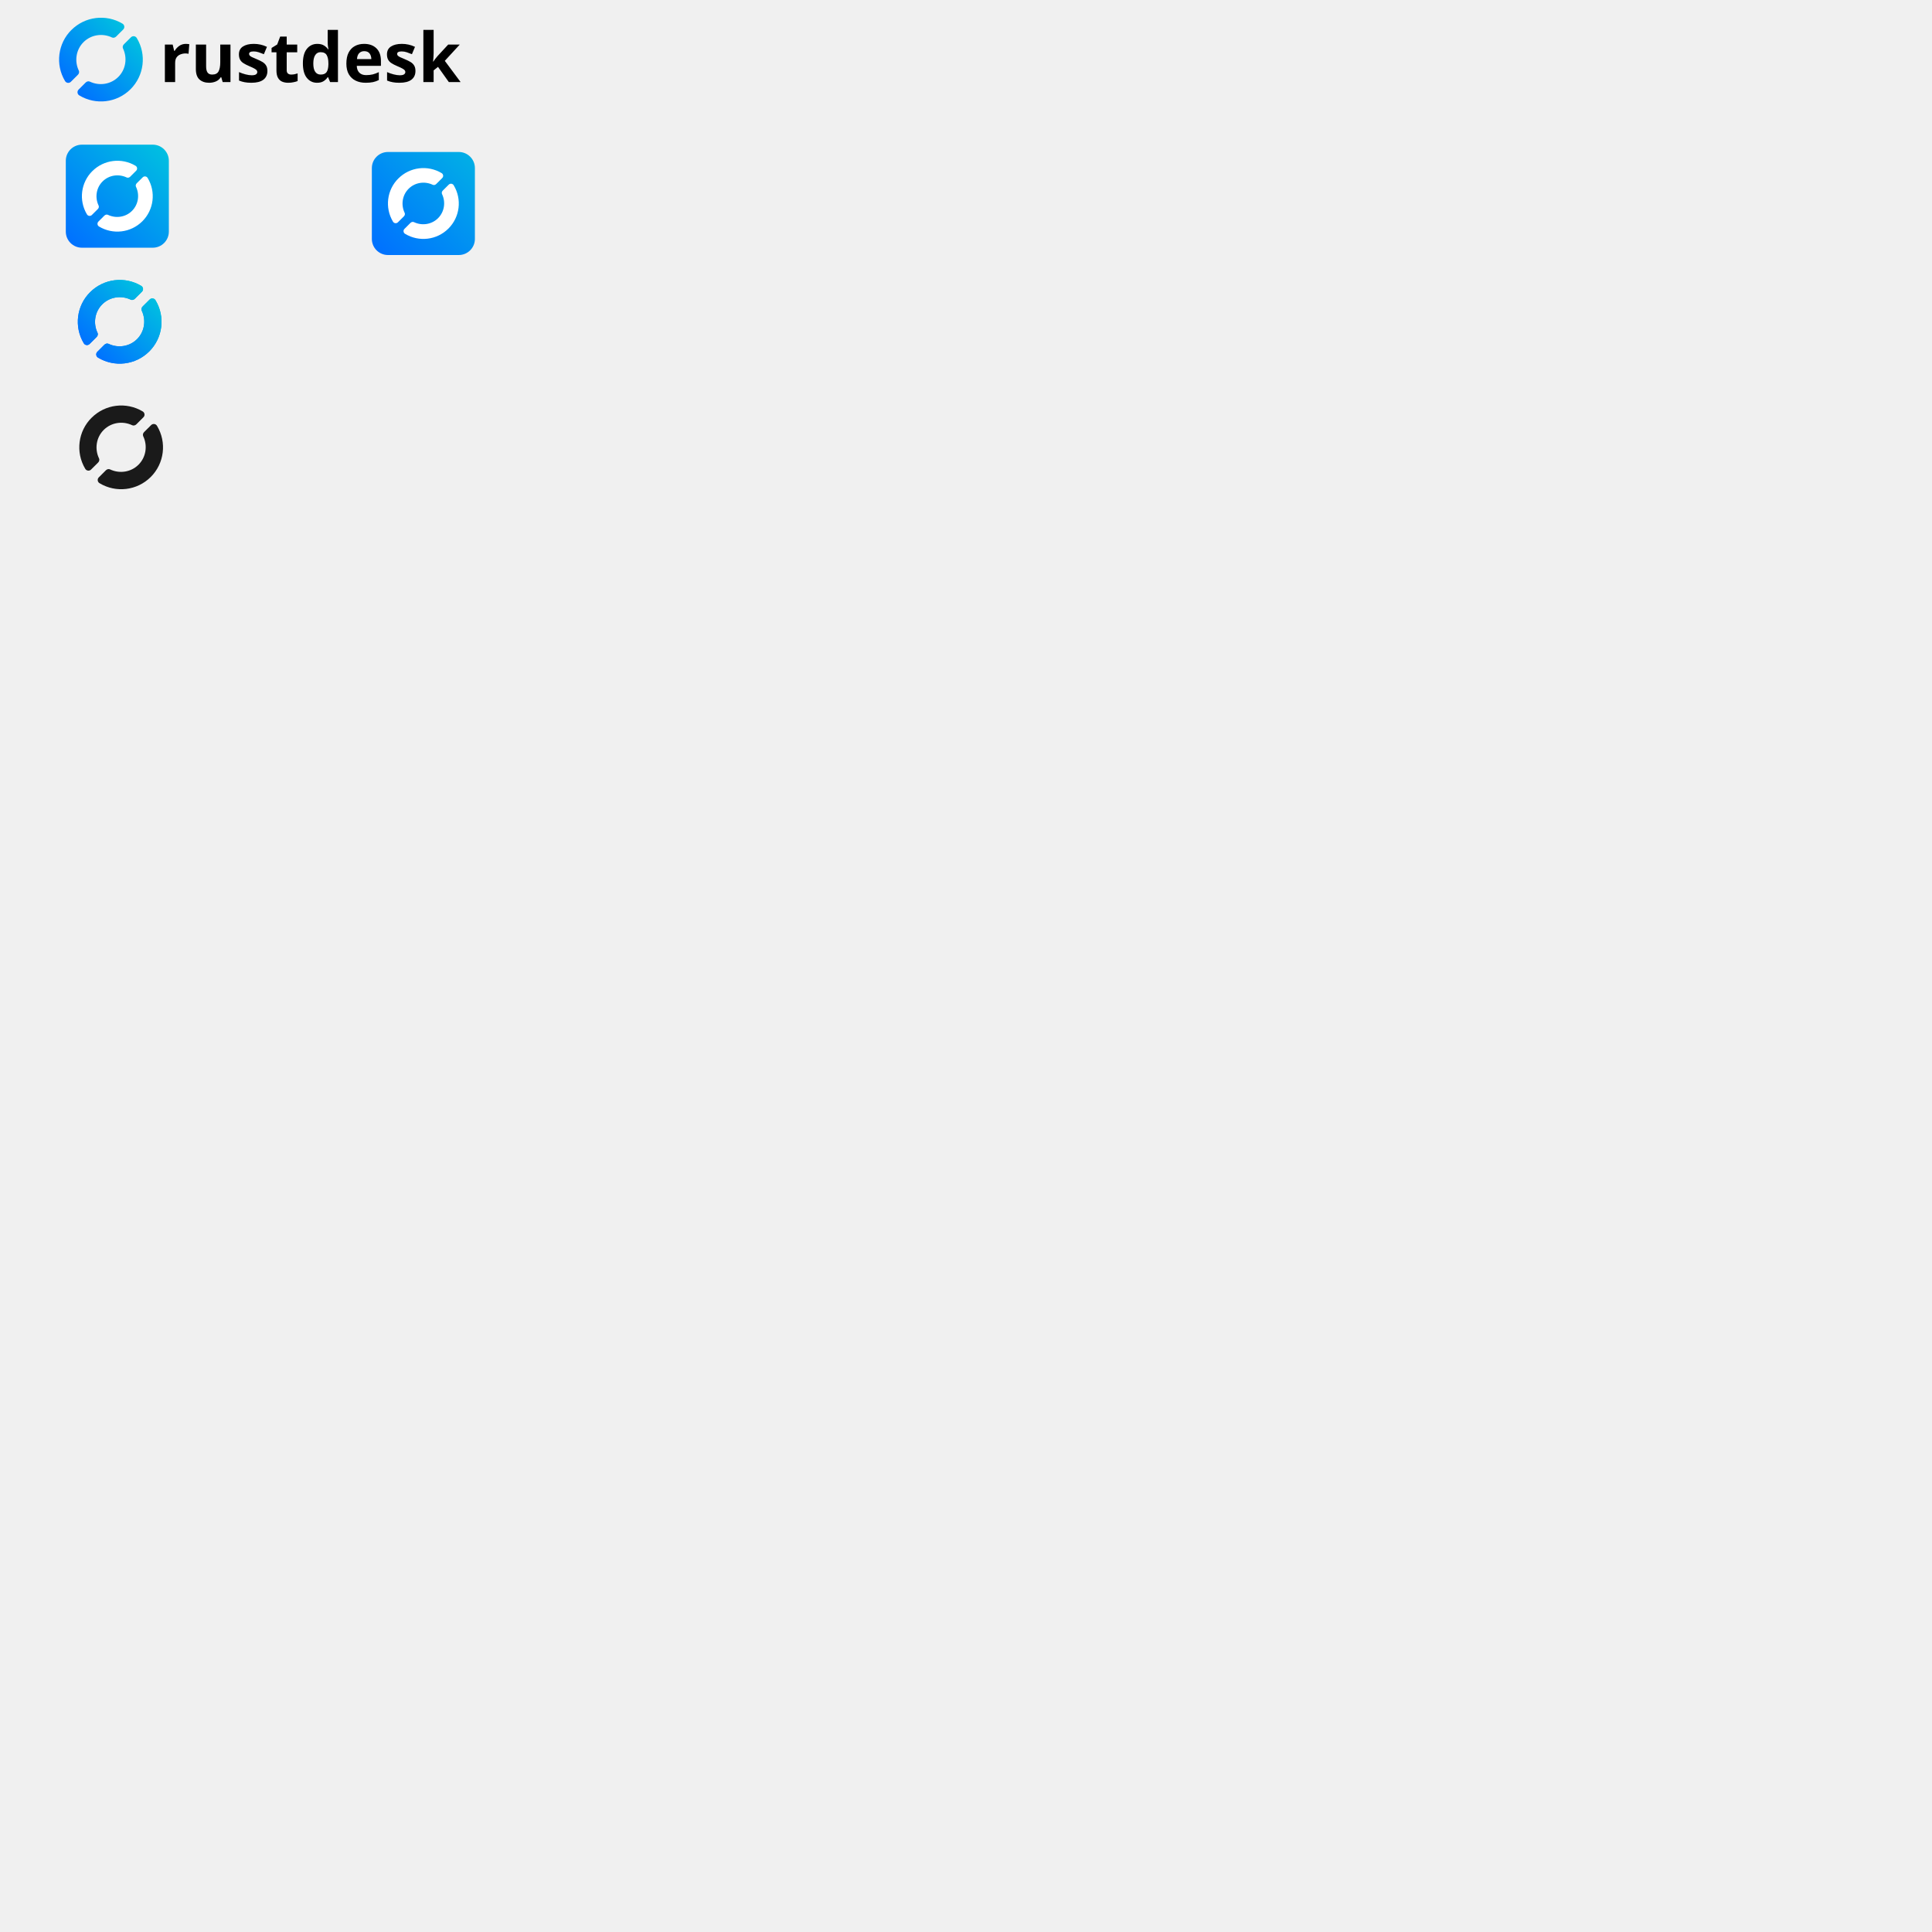
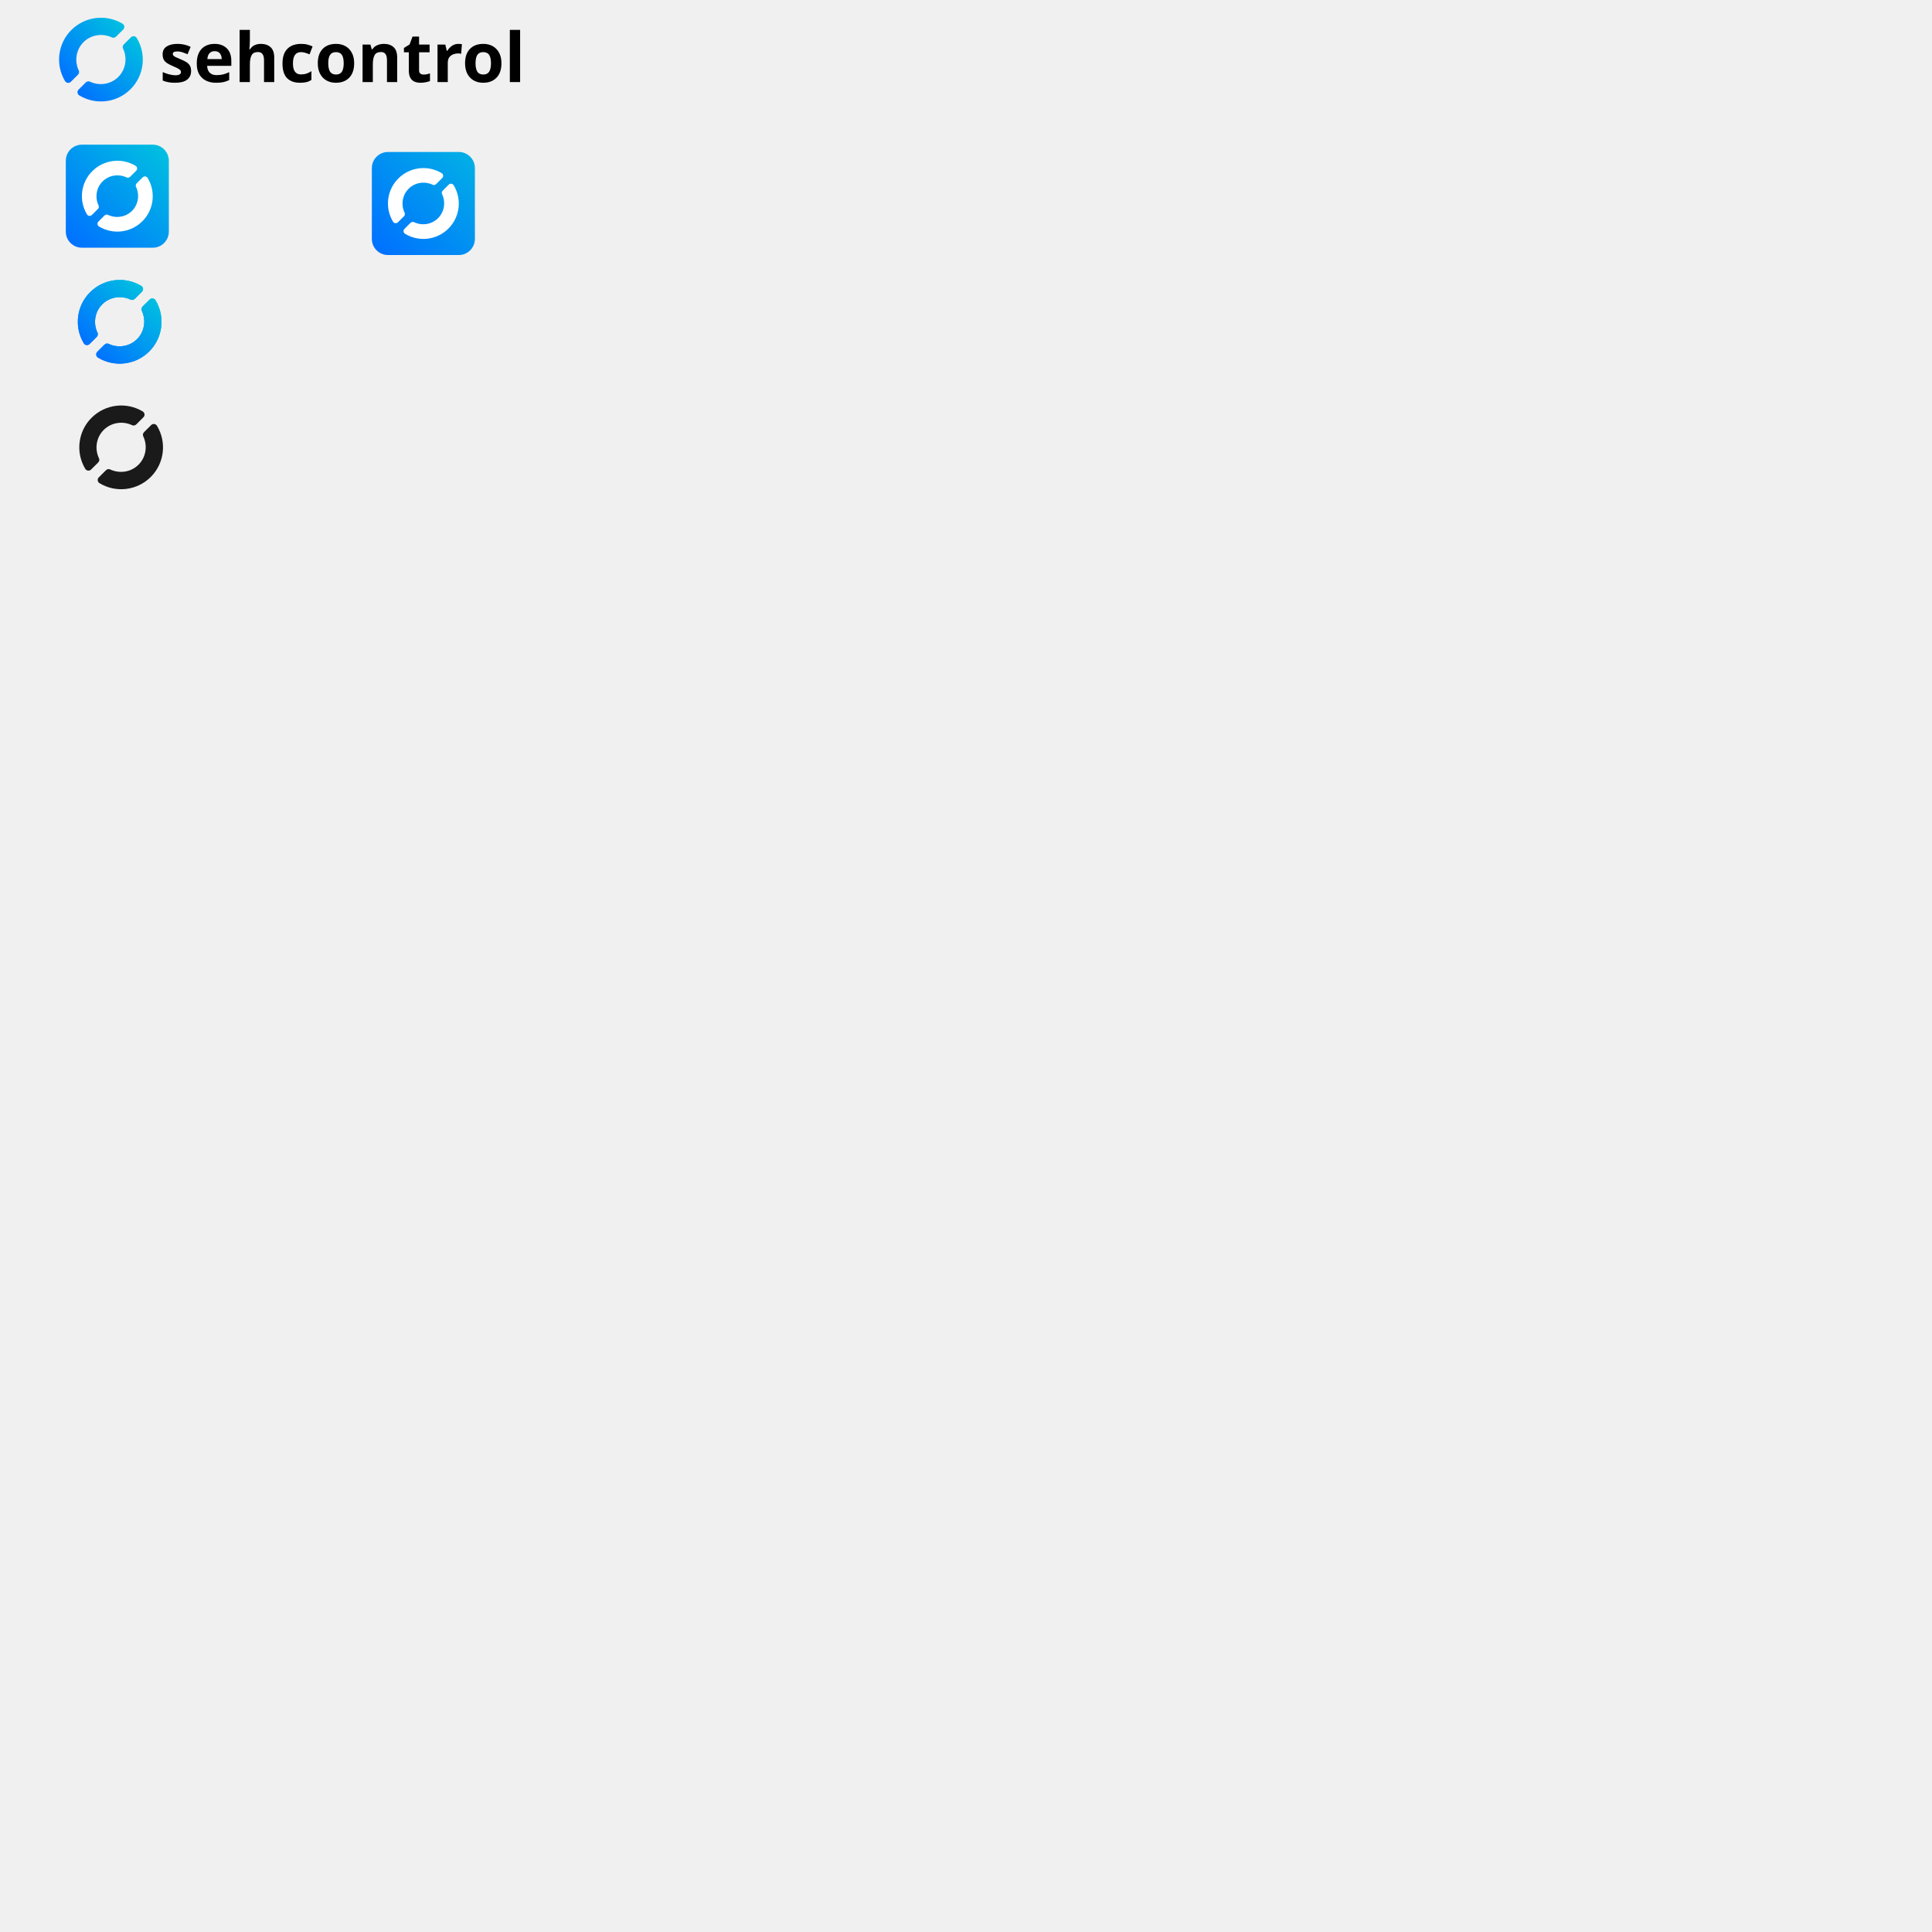
<svg xmlns="http://www.w3.org/2000/svg" xmlns:xlink="http://www.w3.org/1999/xlink" style="isolation:isolate" viewBox="66.993 897.484 600 600" version="1.1" id="svg11" xml:space="preserve" width="600" height="600">
  <defs id="defs15">
    <linearGradient id="linearGradient9947" x1="0.148" x2="0.845" y1="0.851" y2="0.154" gradientTransform="matrix(26.301,0,0,26.331,90.67354,911.7572)" gradientUnits="userSpaceOnUse">
      <stop offset="0" stop-color="#004ba6" id="stop9943" style="stop-color:#0071ff;stop-opacity:1;" />
      <stop offset="1" stop-color="#00bfe1" id="stop9945" style="stop-color:#01aee6;stop-opacity:1;" />
    </linearGradient>
    <linearGradient id="linearGradient9775" x1="0.045" x2="0.955" y1="0.955" y2="0.045" gradientTransform="matrix(32,0,0,32,231.03,929.9804)" gradientUnits="userSpaceOnUse">
      <stop offset="0" stop-color="#004ba6" id="stop9771" style="stop-color:#0071ff;stop-opacity:1;" />
      <stop offset="1" stop-color="#00bfe1" id="stop9773" style="stop-color:#01aee6;stop-opacity:1;" />
    </linearGradient>
    <linearGradient id="linearGradient5424" x1="0.148" x2="0.845" y1="0.851" y2="0.154" gradientTransform="matrix(26.301,0,0,26.331,90.67354,911.7572)" gradientUnits="userSpaceOnUse">
      <stop offset="0" stop-color="#004ba6" id="stop5420" style="stop-color:#0071ff;stop-opacity:1;" />
      <stop offset="1" stop-color="#00bfe1" id="stop5422" style="stop-color:#01aee6;stop-opacity:1;" />
    </linearGradient>
    <linearGradient id="linearGradient1258" x1="0.045" x2="0.955" y1="0.955" y2="0.045" gradientTransform="matrix(32,0,0,32,231.03,929.9804)" gradientUnits="userSpaceOnUse">
      <stop offset="0" stop-color="#004ba6" id="stop1254" style="stop-color:#0071ff;stop-opacity:1;" />
      <stop offset="1" stop-color="#00bfe1" id="stop1256" style="stop-color:#01aee6;stop-opacity:1;" />
    </linearGradient>
    <linearGradient id="linearGradient1228" x1="0.045" x2="0.955" y1="0.955" y2="0.045" gradientTransform="matrix(32,0,0,32,231.03,929.9804)" gradientUnits="userSpaceOnUse">
      <stop offset="0" stop-color="#004ba6" id="stop1224" style="stop-color:#0071ff;stop-opacity:1;" />
      <stop offset="100%" stop-color="#00bfe1" id="stop1226" />
    </linearGradient>
    <rect x="34.073" y="7.526" width="62.535" height="16.147" id="rect9005" />
    <linearGradient id="a-3" x1="0.045" x2="0.955" y1="0.955" y2="0.045" gradientTransform="matrix(32,0,0,32,231.03,929.9804)" gradientUnits="userSpaceOnUse">
      <stop offset="0%" stop-color="#004ba6" id="stop294" />
      <stop offset="100%" stop-color="#00bfe1" id="stop296" />
    </linearGradient>
    <linearGradient xlink:href="#linearGradient1228" id="linearGradient426" gradientUnits="userSpaceOnUse" gradientTransform="matrix(32,0,0,32,45.09661,851.7449)" x1="0.045" y1="0.955" x2="0.955" y2="0.045" />
    <linearGradient xlink:href="#a" id="linearGradient5414" gradientUnits="userSpaceOnUse" gradientTransform="matrix(26.00048,0,0,25.99935,91.16012,984.4207)" x1="0.148" y1="0.851" x2="0.845" y2="0.154" />
    <linearGradient xlink:href="#a" id="linearGradient9753" gradientUnits="userSpaceOnUse" gradientTransform="matrix(26.00048,0,0,25.99935,66.99302,897.4845)" x1="0.148" y1="0.851" x2="0.845" y2="0.154" />
    <linearGradient xlink:href="#linearGradient9775" id="linearGradient9769" gradientUnits="userSpaceOnUse" gradientTransform="matrix(32,0,0,32,45.09661,851.7449)" x1="0.045" y1="0.955" x2="0.955" y2="0.045" />
    <linearGradient xlink:href="#a" id="linearGradient9831" gradientUnits="userSpaceOnUse" gradientTransform="matrix(22.0004,0,0,21.99946,71.99301,902.4844)" x1="0.148" y1="0.851" x2="0.845" y2="0.154" />
    <linearGradient xlink:href="#a" id="linearGradient342" gradientUnits="userSpaceOnUse" gradientTransform="matrix(26.00048,0,0,25.99936,17.98453,891.7487)" x1="0.148" y1="0.851" x2="0.845" y2="0.154" />
    <linearGradient xlink:href="#a" id="linearGradient765" gradientUnits="userSpaceOnUse" gradientTransform="matrix(26.00048,0,0,25.99936,17.98453,891.7487)" x1="0.148" y1="0.851" x2="0.845" y2="0.154" />
  </defs>
  <linearGradient id="a" x1="0.148" x2="0.845" y1="0.851" y2="0.154" gradientTransform="matrix(26.301,0,0,26.331,90.67354,911.7572)" gradientUnits="userSpaceOnUse">
    <stop offset="0" stop-color="#004ba6" id="stop4" style="stop-color:#0071ff;stop-opacity:1;" />
    <stop offset="1" stop-color="#00bfe1" id="stop6" style="stop-color:#00bfe1;stop-opacity:1;" />
  </linearGradient>
  <text xml:space="preserve" transform="translate(66.993,897.484)" id="text9003" style="white-space:pre;shape-inside:url(#rect9005);display:inline;fill:#0071ff" />
  <path fill="url(#a)" d="m 113.485,990.488 -2.135,2.122 c -0.376,0.337 -0.557,0.879 -0.347,1.337 1.423,2.976 0.883,6.524 -1.451,8.856 -2.335,2.331 -5.887,2.871 -8.867,1.449 -0.439,-0.197 -0.954,-0.03 -1.292,0.313 l -2.17,2.166 c -0.255,0.25 -0.381,0.602 -0.34,0.956 0.041,0.354 0.243,0.669 0.548,0.854 5.113,3.095 11.679,2.306 15.911,-1.912 4.232,-4.216 5.039,-10.773 1.955,-15.887 -0.177,-0.311 -0.489,-0.522 -0.844,-0.572 -0.355,-0.05 -0.713,0.068 -0.968,0.318 z m -18.467,-2.306 c -4.253,4.2 -5.086,10.758 -2.02,15.885 0.177,0.312 0.488,0.523 0.843,0.573 0.355,0.05 0.713,-0.068 0.969,-0.319 l 2.123,-2.109 c 0.385,-0.337 0.572,-0.885 0.359,-1.349 -1.423,-2.976 -0.884,-6.524 1.451,-8.856 2.334,-2.331 5.887,-2.871 8.866,-1.45 0.434,0.195 0.942,0.033 1.281,-0.3 l 2.182,-2.179 c 0.255,-0.249 0.381,-0.601 0.34,-0.956 -0.042,-0.353 -0.243,-0.668 -0.548,-0.854 -5.122,-3.068 -11.678,-2.255 -15.893,1.972 z" id="path5412" style="fill:url(#linearGradient5414);stroke-width:0.988" />
  <g id="g9521">
    <g id="g3226" transform="translate(42.33301,90.66725)">
      <path fill="url(#a)" d="M 72.097,883.745 H 50.097 c -2.76,0 -5,-2.24 -5,-5 v -22 c 0,-2.759 2.24,-5 5,-5 h 22 c 2.759,0 5,2.241 5,5 v 22 c 0,2.76 -2.241,5 -5,5 z" id="path422" style="isolation:isolate;fill:url(#linearGradient426)" />
    </g>
    <path fill="url(#a)" d="m 111.32,952.547 -1.807,1.795 c -0.318,0.285 -0.472,0.744 -0.293,1.131 1.204,2.518 0.747,5.52 -1.228,7.494 -1.976,1.973 -4.981,2.429 -7.502,1.226 -0.371,-0.166 -0.807,-0.025 -1.093,0.265 l -1.836,1.833 c -0.216,0.211 -0.322,0.51 -0.288,0.809 0.034,0.3 0.206,0.567 0.463,0.723 4.326,2.618 9.882,1.951 13.463,-1.618 3.581,-3.568 4.264,-9.115 1.655,-13.443 -0.15,-0.263 -0.414,-0.442 -0.714,-0.484 -0.3,-0.042 -0.603,0.058 -0.819,0.269 z m -15.626,-1.951 c -3.599,3.554 -4.304,9.103 -1.709,13.441 0.15,0.264 0.413,0.443 0.714,0.485 0.3,0.042 0.603,-0.058 0.82,-0.27 l 1.797,-1.785 c 0.325,-0.285 0.484,-0.749 0.303,-1.141 -1.204,-2.518 -0.748,-5.52 1.228,-7.494 1.975,-1.973 4.981,-2.429 7.502,-1.227 0.367,0.165 0.797,0.028 1.084,-0.254 l 1.846,-1.844 c 0.216,-0.211 0.322,-0.509 0.288,-0.809 -0.035,-0.299 -0.206,-0.566 -0.463,-0.723 -4.334,-2.596 -9.881,-1.908 -13.448,1.669 z" id="path9011" style="fill:#ffffff;fill-opacity:1;stroke-width:0.836" />
  </g>
  <path fill="url(#a)" d="m 113.485,990.488 -2.135,2.122 c -0.376,0.337 -0.557,0.879 -0.347,1.337 1.423,2.976 0.883,6.524 -1.451,8.856 -2.335,2.331 -5.887,2.871 -8.867,1.449 -0.439,-0.197 -0.954,-0.03 -1.292,0.313 l -2.17,2.166 c -0.255,0.25 -0.381,0.602 -0.34,0.956 0.041,0.354 0.243,0.669 0.548,0.854 5.113,3.095 11.679,2.306 15.911,-1.912 4.232,-4.216 5.039,-10.773 1.955,-15.887 -0.177,-0.311 -0.489,-0.522 -0.844,-0.572 -0.355,-0.05 -0.713,0.068 -0.968,0.318 z m -18.467,-2.306 c -4.253,4.2 -5.086,10.758 -2.02,15.885 0.177,0.312 0.488,0.523 0.843,0.573 0.355,0.05 0.713,-0.068 0.969,-0.319 l 2.123,-2.109 c 0.385,-0.337 0.572,-0.885 0.359,-1.349 -1.423,-2.976 -0.884,-6.524 1.451,-8.856 2.334,-2.331 5.887,-2.871 8.866,-1.45 0.434,0.195 0.942,0.033 1.281,-0.3 l 2.182,-2.179 c 0.255,-0.249 0.381,-0.601 0.34,-0.956 -0.042,-0.353 -0.243,-0.668 -0.548,-0.854 -5.122,-3.068 -11.678,-2.255 -15.893,1.972 z" id="path9523" style="fill:url(#linearGradient5414);stroke-width:0.988" />
  <g id="g9759" transform="translate(18.35032,5.505096)">
    <g id="g8359">
      <text xml:space="preserve" style="font-style:normal;font-variant:normal;font-weight:normal;font-stretch:normal;font-size:21.333px;font-family:Asap;-inkscape-font-specification:Asap;fill:#0071ff" x="98.192" y="917.463" id="text9011">
-         <tspan id="tspan9009" x="98.192" y="917.463" style="font-style:normal;font-variant:normal;font-weight:600;font-stretch:normal;font-size:21.333px;font-family:Nunito;-inkscape-font-specification:'Nunito Semi-Bold';fill:#000000">rustdesk</tspan>
+         <tspan id="tspan9009" x="98.192" y="917.463" style="font-style:normal;font-variant:normal;font-weight:600;font-stretch:normal;font-size:21.333px;font-family:Nunito;-inkscape-font-specification:'Nunito Semi-Bold';fill:#000000">sehcontrol</tspan>
      </text>
    </g>
    <path fill="url(#a)" d="m 89.318,903.552 -2.135,2.122 c -0.376,0.337 -0.557,0.879 -0.347,1.337 1.423,2.976 0.883,6.524 -1.451,8.856 -2.335,2.331 -5.887,2.871 -8.867,1.449 -0.439,-0.197 -0.954,-0.03 -1.292,0.313 l -2.17,2.166 c -0.255,0.25 -0.381,0.602 -0.34,0.956 0.041,0.354 0.243,0.669 0.548,0.854 5.113,3.095 11.679,2.306 15.911,-1.912 4.232,-4.216 5.039,-10.773 1.955,-15.887 -0.177,-0.311 -0.489,-0.522 -0.844,-0.572 -0.355,-0.05 -0.713,0.068 -0.968,0.318 z m -18.467,-2.306 c -4.253,4.2 -5.086,10.758 -2.02,15.885 0.177,0.312 0.488,0.523 0.843,0.573 0.355,0.05 0.713,-0.068 0.969,-0.319 l 2.123,-2.109 c 0.385,-0.337 0.572,-0.885 0.359,-1.349 -1.423,-2.976 -0.884,-6.524 1.451,-8.856 2.334,-2.331 5.887,-2.871 8.866,-1.45 0.434,0.195 0.942,0.033 1.281,-0.3 l 2.182,-2.179 c 0.255,-0.249 0.381,-0.601 0.34,-0.956 -0.042,-0.353 -0.243,-0.668 -0.548,-0.854 -5.122,-3.068 -11.678,-2.255 -15.893,1.972 z" id="path9751" style="fill:url(#linearGradient9753);stroke-width:0.988" />
  </g>
  <g id="g9767" transform="translate(95.04653,2.270736)">
    <g id="g9763" transform="translate(42.33301,90.66725)">
      <path fill="url(#a)" d="M 72.097,883.745 H 50.097 c -2.76,0 -5,-2.24 -5,-5 v -22 c 0,-2.759 2.24,-5 5,-5 h 22 c 2.759,0 5,2.241 5,5 v 22 c 0,2.76 -2.241,5 -5,5 z" id="path9761" style="isolation:isolate;fill:url(#linearGradient9769)" />
    </g>
    <path fill="url(#a)" d="m 111.32,952.547 -1.807,1.795 c -0.318,0.285 -0.472,0.744 -0.293,1.131 1.204,2.518 0.747,5.52 -1.228,7.494 -1.976,1.973 -4.981,2.429 -7.502,1.226 -0.371,-0.166 -0.807,-0.025 -1.093,0.265 l -1.836,1.833 c -0.216,0.211 -0.322,0.51 -0.288,0.809 0.034,0.3 0.206,0.567 0.463,0.723 4.326,2.618 9.882,1.951 13.463,-1.618 3.581,-3.568 4.264,-9.115 1.655,-13.443 -0.15,-0.263 -0.414,-0.442 -0.714,-0.484 -0.3,-0.042 -0.603,0.058 -0.819,0.269 z m -15.626,-1.951 c -3.599,3.554 -4.304,9.103 -1.709,13.441 0.15,0.264 0.413,0.443 0.714,0.485 0.3,0.042 0.603,-0.058 0.82,-0.27 l 1.797,-1.785 c 0.325,-0.285 0.484,-0.749 0.303,-1.141 -1.204,-2.518 -0.748,-5.52 1.228,-7.494 1.975,-1.973 4.981,-2.429 7.502,-1.227 0.367,0.165 0.797,0.028 1.084,-0.254 l 1.846,-1.844 c 0.216,-0.211 0.322,-0.509 0.288,-0.809 -0.035,-0.299 -0.206,-0.566 -0.463,-0.723 -4.334,-2.596 -9.881,-1.908 -13.448,1.669 z" id="path9765" style="fill:#ffffff;fill-opacity:1;stroke-width:0.836" />
  </g>
  <g id="g9825" transform="translate(-74.12332,-7.46099)">
    <g id="g9821" transform="translate(42.33301,90.66725)" />
  </g>
  <g id="g9889" transform="translate(-59.55055,66.71606)">
    <rect style="fill:#ffffff;fill-opacity:1;stroke:none;stroke-width:1;stroke-dasharray:none;stroke-opacity:1;paint-order:fill markers stroke" id="rect9885" width="32" height="32" x="66.993" y="897.484" />
    <path fill="url(#a)" d="m 90.883,907.619 -1.807,1.795 c -0.318,0.285 -0.472,0.744 -0.293,1.131 1.204,2.518 0.747,5.52 -1.228,7.494 -1.976,1.973 -4.981,2.429 -7.502,1.226 -0.371,-0.166 -0.807,-0.025 -1.093,0.265 l -1.836,1.833 c -0.216,0.211 -0.322,0.51 -0.288,0.809 0.034,0.3 0.206,0.567 0.463,0.723 4.326,2.618 9.882,1.951 13.463,-1.618 3.581,-3.568 4.264,-9.115 1.655,-13.443 -0.15,-0.263 -0.414,-0.442 -0.714,-0.484 -0.3,-0.043 -0.603,0.058 -0.819,0.269 z m -15.626,-1.951 c -3.599,3.554 -4.304,9.103 -1.709,13.441 0.15,0.264 0.413,0.443 0.714,0.485 0.3,0.042 0.603,-0.058 0.82,-0.27 l 1.797,-1.785 c 0.325,-0.285 0.484,-0.749 0.303,-1.141 -1.204,-2.518 -0.748,-5.52 1.228,-7.493 1.975,-1.973 4.981,-2.429 7.502,-1.227 0.367,0.165 0.797,0.028 1.084,-0.254 l 1.846,-1.844 c 0.216,-0.211 0.322,-0.509 0.288,-0.809 -0.035,-0.299 -0.206,-0.566 -0.463,-0.723 -4.334,-2.596 -9.881,-1.908 -13.448,1.668 z" id="path9829" style="fill:url(#linearGradient9831);stroke-width:0.988" />
  </g>
  <path fill="url(#a)" d="m 113.944,1029.483 -2.135,2.122 c -0.376,0.337 -0.557,0.879 -0.347,1.337 1.423,2.976 0.883,6.524 -1.451,8.856 -2.335,2.331 -5.887,2.871 -8.867,1.449 -0.439,-0.197 -0.954,-0.03 -1.292,0.313 l -2.17,2.166 c -0.255,0.25 -0.381,0.602 -0.34,0.956 0.041,0.354 0.243,0.669 0.548,0.854 5.113,3.095 11.679,2.306 15.911,-1.912 4.232,-4.216 5.039,-10.773 1.955,-15.887 -0.177,-0.311 -0.489,-0.522 -0.844,-0.572 -0.355,-0.05 -0.713,0.068 -0.968,0.318 z m -18.467,-2.306 c -4.253,4.2 -5.086,10.758 -2.02,15.885 0.177,0.312 0.488,0.523 0.843,0.573 0.355,0.05 0.713,-0.068 0.969,-0.319 l 2.123,-2.109 c 0.385,-0.337 0.572,-0.885 0.359,-1.349 -1.423,-2.976 -0.884,-6.524 1.451,-8.856 2.334,-2.331 5.887,-2.871 8.866,-1.45 0.434,0.195 0.942,0.033 1.281,-0.3 l 2.182,-2.179 c 0.255,-0.249 0.381,-0.601 0.34,-0.956 -0.042,-0.353 -0.243,-0.668 -0.548,-0.854 -5.122,-3.068 -11.678,-2.255 -15.893,1.972 z" id="path357" style="fill:#1a1a1a;stroke-width:0.988" />
  <path fill="url(#a)" d="m 34.579,1018.473 -2.135,2.122 c -0.376,0.337 -0.557,0.879 -0.347,1.337 1.423,2.976 0.883,6.524 -1.451,8.856 -2.335,2.331 -5.887,2.871 -8.867,1.449 -0.439,-0.197 -0.954,-0.03 -1.292,0.313 l -2.17,2.166 c -0.255,0.25 -0.381,0.602 -0.34,0.956 0.041,0.354 0.243,0.669 0.548,0.854 5.113,3.095 11.679,2.306 15.911,-1.912 4.232,-4.216 5.039,-10.773 1.955,-15.887 -0.177,-0.311 -0.489,-0.522 -0.844,-0.572 -0.355,-0.05 -0.713,0.068 -0.968,0.318 z m -18.467,-2.306 c -4.253,4.2 -5.086,10.758 -2.02,15.885 0.177,0.312 0.488,0.523 0.843,0.573 0.355,0.05 0.713,-0.068 0.969,-0.319 l 2.123,-2.109 c 0.385,-0.337 0.572,-0.885 0.359,-1.349 -1.423,-2.976 -0.884,-6.524 1.451,-8.856 2.334,-2.331 5.887,-2.871 8.866,-1.45 0.434,0.195 0.942,0.033 1.281,-0.3 l 2.182,-2.179 c 0.255,-0.249 0.381,-0.601 0.34,-0.956 -0.042,-0.353 -0.243,-0.668 -0.548,-0.854 -5.122,-3.068 -11.678,-2.255 -15.893,1.972 z" id="path408" style="fill:#ffffff;stroke-width:0.988" />
  <g id="g763" transform="translate(-49.90362,15.78627)">
    <g id="g761">
      <rect style="fill:#ffffff;fill-opacity:1;stroke:none;stroke-width:1;stroke-dasharray:none;stroke-opacity:1;paint-order:fill markers stroke" id="rect757" width="32" height="32" x="14.985" y="888.748" rx="5" ry="5" />
      <path fill="url(#a)" d="m 40.309,897.816 -2.135,2.122 c -0.376,0.337 -0.557,0.879 -0.347,1.337 1.423,2.976 0.883,6.524 -1.451,8.856 -2.335,2.331 -5.887,2.871 -8.867,1.449 -0.439,-0.197 -0.954,-0.03 -1.292,0.313 l -2.17,2.166 c -0.255,0.25 -0.381,0.602 -0.34,0.956 0.041,0.354 0.243,0.669 0.548,0.854 5.113,3.095 11.679,2.306 15.911,-1.912 4.232,-4.216 5.039,-10.773 1.955,-15.887 -0.177,-0.311 -0.489,-0.522 -0.844,-0.572 -0.355,-0.05 -0.713,0.068 -0.968,0.318 z M 21.843,895.511 c -4.253,4.2 -5.086,10.758 -2.02,15.885 0.177,0.312 0.488,0.523 0.843,0.573 0.355,0.05 0.713,-0.068 0.969,-0.319 l 2.123,-2.109 c 0.385,-0.337 0.572,-0.885 0.359,-1.349 -1.423,-2.976 -0.884,-6.524 1.451,-8.856 2.334,-2.331 5.887,-2.871 8.866,-1.45 0.434,0.195 0.942,0.033 1.281,-0.3 l 2.182,-2.179 c 0.255,-0.249 0.381,-0.601 0.34,-0.956 -0.041,-0.353 -0.243,-0.668 -0.548,-0.854 -5.122,-3.068 -11.678,-2.255 -15.893,1.972 z" id="path759" style="fill:url(#linearGradient765);stroke-width:0.988" />
    </g>
  </g>
  <path style="fill:#000000;stroke-width:1" id="path2240" d="" />
  <g id="g340" transform="translate(-53.94018,69.13041)">
    <g id="g369" transform="translate(-2.109404,-5.177626)">
      <rect style="fill:#ffffff;fill-opacity:1;stroke:none;stroke-width:1;stroke-dasharray:none;stroke-opacity:1;paint-order:fill markers stroke" id="rect336" width="32" height="32" x="14.985" y="888.748" rx="7" ry="7" />
      <path fill="url(#a)" d="m 40.309,897.816 -2.135,2.122 c -0.376,0.337 -0.557,0.879 -0.347,1.337 1.423,2.976 0.883,6.524 -1.451,8.856 -2.335,2.331 -5.887,2.871 -8.867,1.449 -0.439,-0.197 -0.954,-0.03 -1.292,0.313 l -2.17,2.166 c -0.255,0.25 -0.381,0.602 -0.34,0.956 0.041,0.354 0.243,0.669 0.548,0.854 5.113,3.095 11.679,2.306 15.911,-1.912 4.232,-4.216 5.039,-10.773 1.955,-15.887 -0.177,-0.311 -0.489,-0.522 -0.844,-0.572 -0.355,-0.05 -0.713,0.068 -0.968,0.318 z M 21.843,895.511 c -4.253,4.2 -5.086,10.758 -2.02,15.885 0.177,0.312 0.488,0.523 0.843,0.573 0.355,0.05 0.713,-0.068 0.969,-0.319 l 2.123,-2.109 c 0.385,-0.337 0.572,-0.885 0.359,-1.349 -1.423,-2.976 -0.884,-6.524 1.451,-8.856 2.334,-2.331 5.887,-2.871 8.866,-1.45 0.434,0.195 0.942,0.033 1.281,-0.3 l 2.182,-2.179 c 0.255,-0.249 0.381,-0.601 0.34,-0.956 -0.041,-0.353 -0.243,-0.668 -0.548,-0.854 -5.122,-3.068 -11.678,-2.255 -15.893,1.972 z" id="path338" style="fill:url(#linearGradient342);stroke-width:0.988" />
    </g>
  </g>
</svg>
